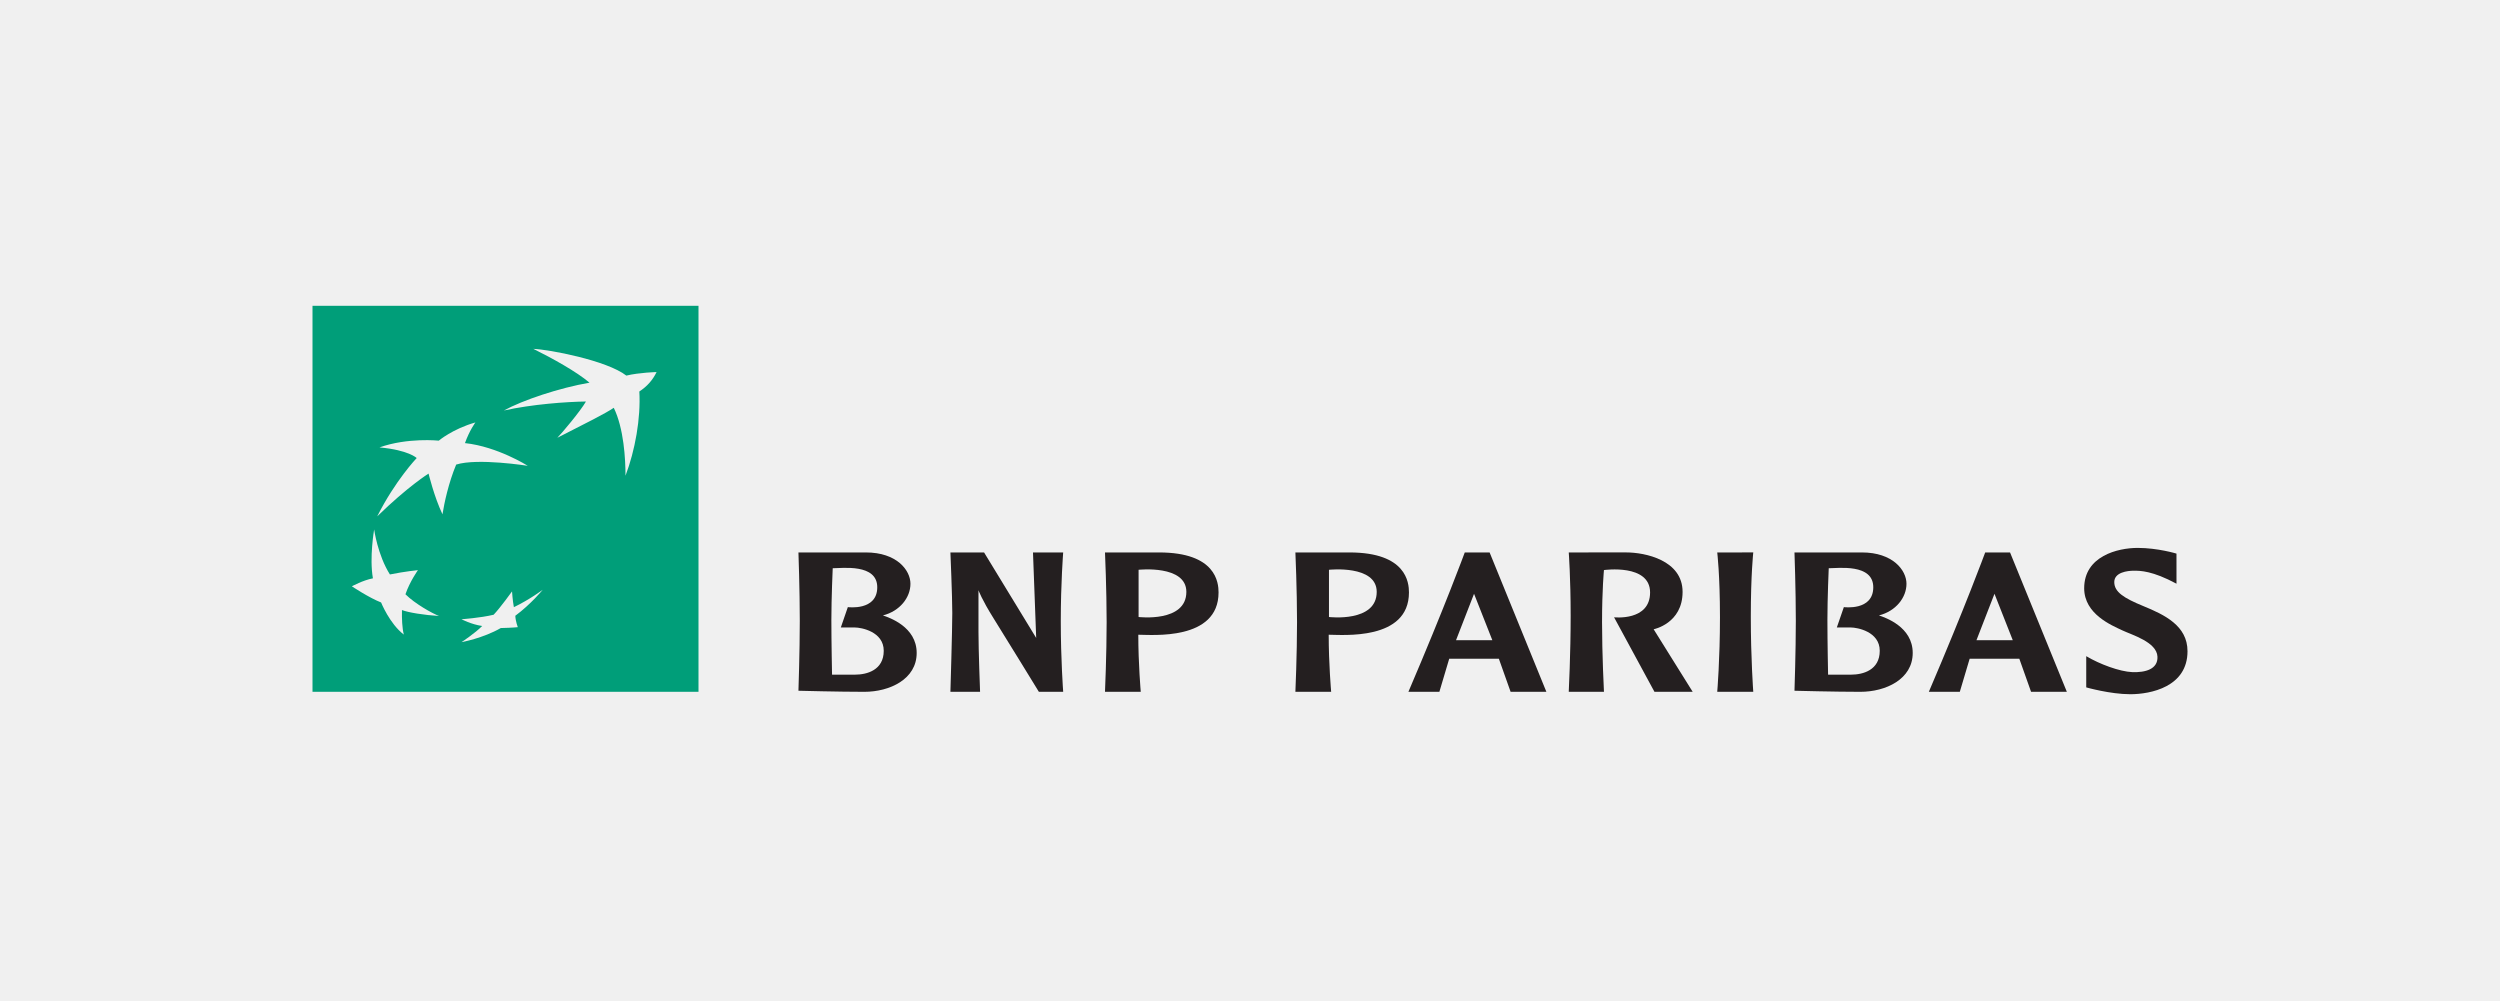
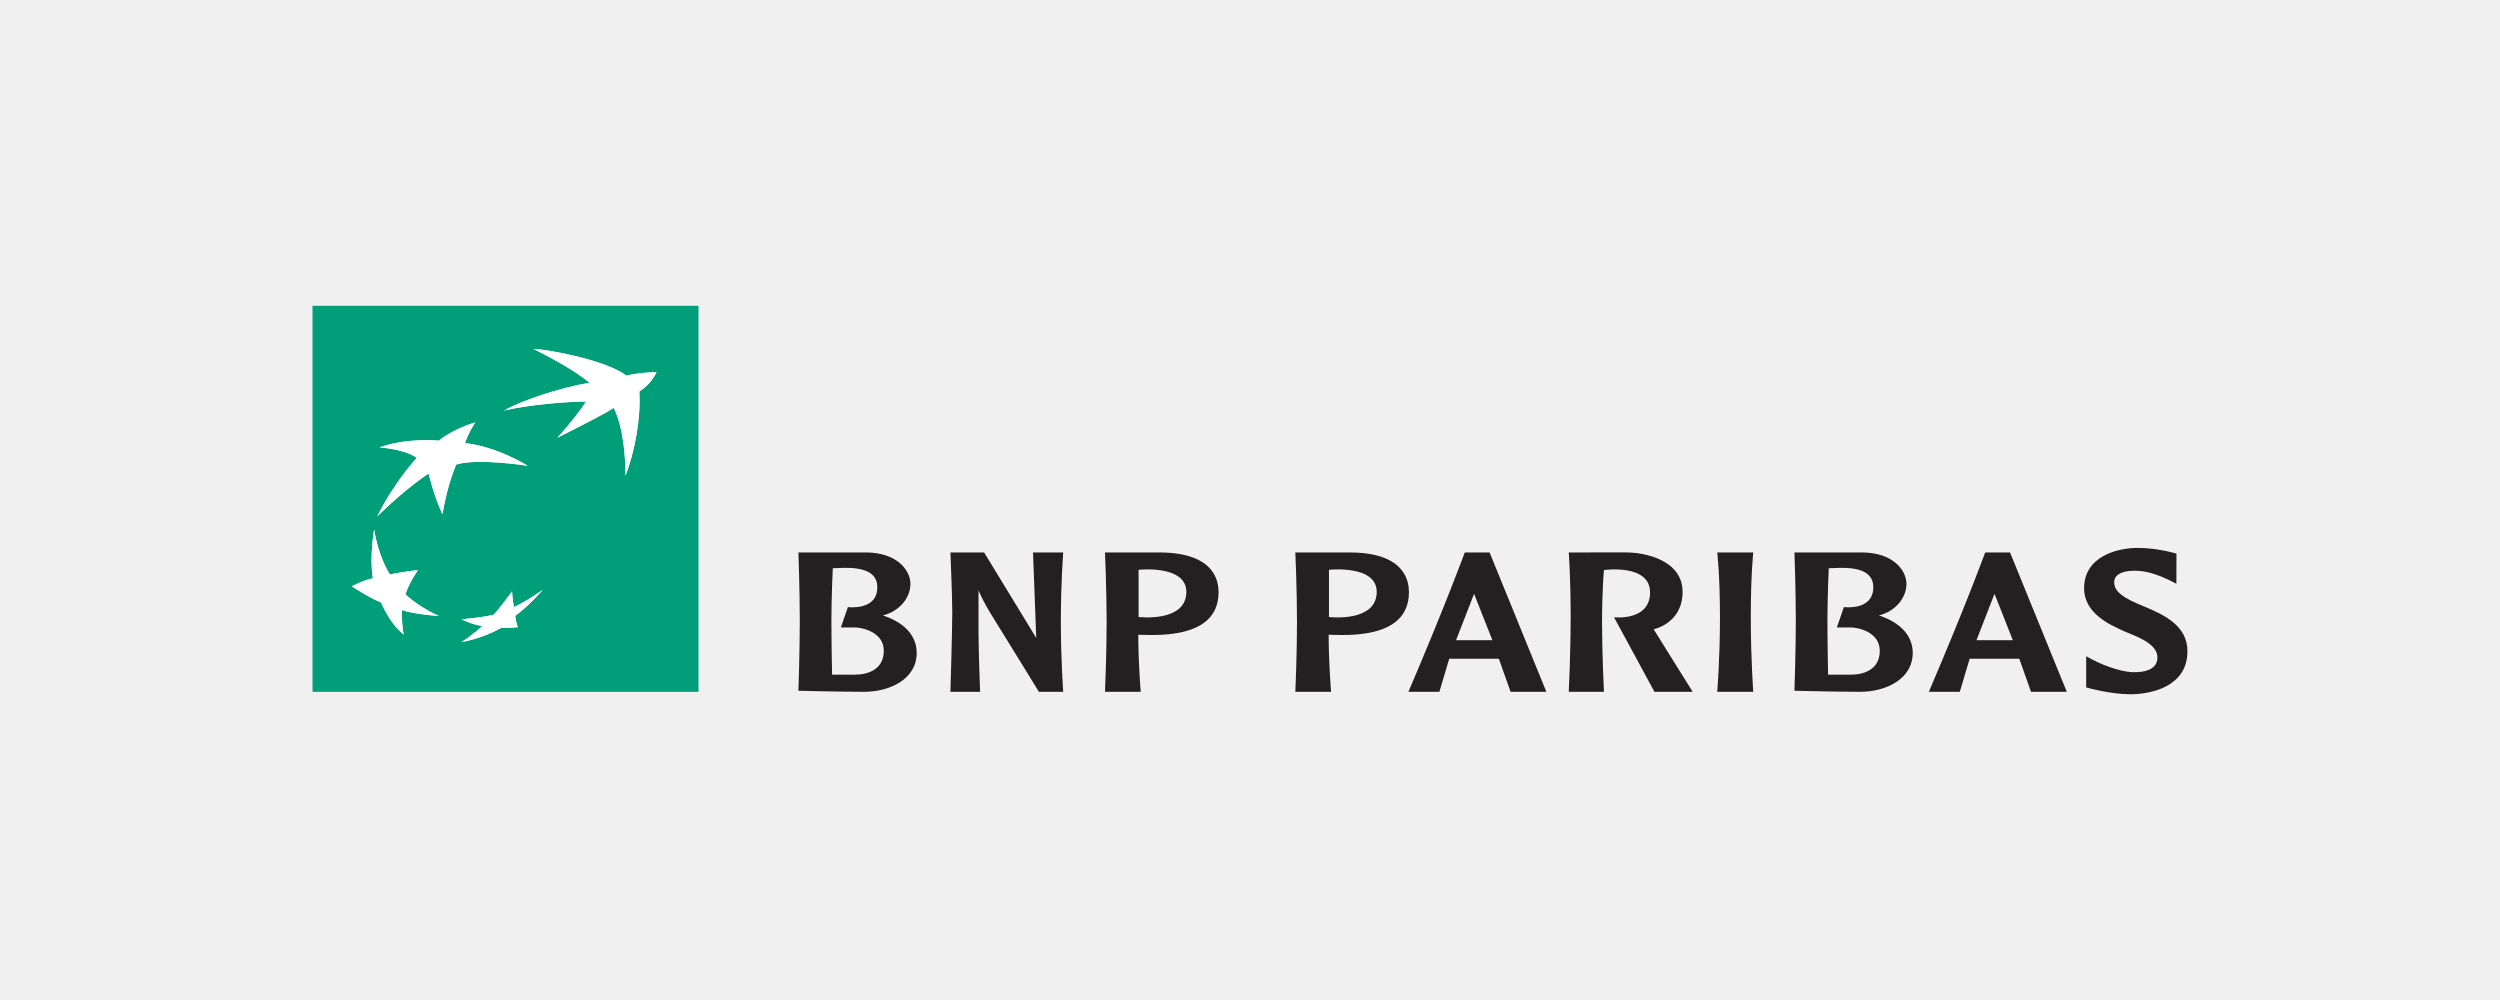
- <svg xmlns="http://www.w3.org/2000/svg" id="Calque_1" data-name="Calque 1" viewBox="0 0 5669.29 2267.72">
-   <defs>
-     <style>.cls-1{fill:#009e79;}.cls-2{fill:#241f20;}</style>
-   </defs>
-   <path class="cls-1" d="M708.66,693.45v875.37H1584V693.45Zm207.07,745.63c-32.47-25.07-51.49-72.84-51.49-72.84-27.37-10.66-66.34-36.66-66.34-36.66s25.51-13.92,47.78-18.08c-8.34-46.86,2.79-110.87,2.79-110.87s7.88,58,35.72,102.07c34.79-7,63.56-9.77,63.56-9.77s-18.56,26-28.3,54.74c21.33,21.36,61.23,43.6,76.08,49.18-32.94-1.86-70.05-7.88-84-13.44C911.09,1403.35,912,1424.23,915.73,1439.08Zm87.68-272.79c-19-39.9-31.54-92.32-31.54-92.32s-46.39,28.75-116.44,96.95c40.82-81.18,89.53-132.21,89.53-132.21s-18.09-18.09-84.43-24.13c64-22.73,134.54-15.31,134.54-15.31s31.08-26.44,83-41.3c0,0-13.45,18.09-23.66,46.87,73.77,7.88,142.42,51.49,142.42,51.49s-114.12-18.09-162.37-2.78C1017.33,1094.85,1007.59,1139.85,1003.41,1166.3Zm165.15,230.1c.61,12.78,5.65,25.84,5.65,25.84s-10.08,1.29-38.59,2c-40.15,23.18-89.07,32-89.07,32s31.09-20.42,46.86-36.66c-25.05-3.71-46.86-15.3-46.86-15.3s42-2.87,72.84-10.22c14.38-14.82,41.75-52.89,41.75-52.89s1.39,21.36,4.17,35.73c35.72-17.16,65.41-39.43,65.41-39.43S1204.42,1369.82,1168.56,1396.4Zm281.26-508.57c3.5,60.8-9.71,134-31.36,190.95,0-37.74-3.7-107-26.6-154-17.94,12.37-63.71,35.26-128,68,9.89-9.89,52.58-60.61,64.95-82.27-44.54.63-121.85,6.19-186.18,20.41,42.68-23.5,126.18-51.34,194.22-63.09-29.07-24.74-84.74-55.67-127.43-76.71,34.64,1.24,166.4,26,210.93,60.63,29.73-7.08,68.59-8,68.59-8C1479.84,862.43,1467.3,876.29,1449.82,887.83Z" />
-   <path class="cls-2" d="M2002.19,1395.59c38.56-9.71,62.44-40.72,62.44-71.71s-31.23-71.1-101-71.1h-153s3.06,85.08,3.06,155-3.06,158.63-3.06,158.63,91.83,2.44,149.37,2.44,118.77-28.56,118.77-88.12S2016.26,1400.47,2002.19,1395.59Zm-63,134.32h-52.35s-1.53-74.13-1.53-124,3.06-117.3,3.06-117.3c21.44,0,101-10.94,101,43.14s-66.72,45-66.72,45l-15.92,46.2h31.84c14.08,0,65.5,9.12,65.5,52.86S1966.07,1529.91,1939.14,1529.91Z" />
-   <path class="cls-2" d="M4260.92,1395.59c38.57-9.71,62.44-40.72,62.44-71.71s-31.22-71.1-101-71.1h-153s3.06,85.08,3.06,155-3.06,158.63-3.06,158.63,91.82,2.44,149.36,2.44,118.77-28.56,118.77-88.12S4275,1400.47,4260.92,1395.59Zm-63,134.32h-52.34s-1.53-74.13-1.53-124,3-117.3,3-117.3c21.44,0,101-10.94,101,43.14s-66.72,45-66.72,45l-15.93,46.2h31.83c14.08,0,65.5,9.12,65.5,52.86S4224.81,1529.91,4197.88,1529.91Z" />
-   <path class="cls-2" d="M2155.27,1252.78s4.25,100.88,4.25,137.35-4.25,178.69-4.25,178.69h67.27s-3.63-94.22-3.63-135.53v-94.81s7.27,20.65,33.93,63.2,103,167.14,103,167.14H2411s-5.45-73.22-5.45-160,5.45-156,5.45-156h-68.48l7.27,193.87-118.18-193.87Z" />
-   <path class="cls-2" d="M2628.38,1252.78H2505.82s3.72,84.2,3.72,158-3.72,158-3.72,158h81.09s-5.57-63.17-5.57-129.39c30.33,0,182,14.25,182-95.94C2763.32,1321.2,2757.75,1252.78,2628.38,1252.78ZM2582,1399.19V1292.11s108.33-11.77,108.33,50.14C2690.28,1412.19,2582,1399.19,2582,1399.19Z" />
-   <path class="cls-2" d="M3060.15,1252.78H2937.59s3.71,84.2,3.71,158-3.71,158-3.71,158h81.09s-5.57-63.17-5.57-129.39c30.32,0,182,14.25,182-95.94C3195.09,1321.2,3189.52,1252.78,3060.15,1252.78Zm-46.42,146.41V1292.11S3122,1280.34,3122,1342.25C3122,1412.19,3013.73,1399.19,3013.73,1399.19Z" />
-   <path class="cls-2" d="M3378,1252.78h-56.32s-45.14,122.94-127.8,316h70.23l22.29-74.92H3399l26.61,74.92h81.1Zm-76.14,199,40.85-105.24,41.48,105.24Z" />
-   <path class="cls-2" d="M4558.2,1252.78h-56.33s-45.13,122.94-127.79,316h70.23l22.29-74.92h112.65l26.61,74.92H4687Zm-76.14,199,40.85-105.24,41.48,105.24Z" />
-   <path class="cls-2" d="M3557.48,1252.78s4.33,57.9,4.33,143.93-4.33,172.1-4.33,172.1h79.84s-4.33-83.9-4.33-158,4.33-118.07,4.33-118.07,104.61-14.87,104.61,50.75-81.7,56.33-81.7,56.33l91.61,169h86.66L3750,1427s65.62-13,65.62-84.8-84.8-89.47-128.13-89.47Z" />
-   <path class="cls-2" d="M3894.21,1252.78s6.18,50.47,6.18,147-6.18,169-6.18,169h81.7s-5.57-75.54-5.57-170.24,5.57-145.79,5.57-145.79Z" />
-   <path class="cls-2" d="M4935.63,1255.41s-42.37-12.91-87.85-12.91-121.45,18.61-121.45,91.46c0,58.79,62.52,84.11,86.09,95.36,22,10.51,78.75,26.49,80.1,60,1.14,28.19-27.44,36-57.21,34.86C4806.75,1523,4761,1506,4731,1488v70.8s54.26,15.5,100,15.5,129.65-16.48,129.65-97.5c0-58-52.3-82.72-100.45-102.48-44.13-18.11-65.63-32-65.63-54.27s30-25.84,44.44-25.84,41.86,0,96.65,29.46Z" />
+ <svg xmlns="http://www.w3.org/2000/svg" version="1.1" id="Calque_1" x="0px" y="0px" viewBox="0 0 5669.3 2267.7" style="enable-background:new 0 0 5669.3 2267.7;" xml:space="preserve">
+   <style type="text/css">
+ 	.st0{fill:#009E79;}
+ 	.st1{fill:#FFFFFF;}
+ 	.st2{fill:#241F20;}
+ </style>
+   <g>
+     <path class="st0" d="M708.7,693.5v875.4H1584V693.5H708.7z M915.7,1439.1c-32.5-25.1-51.5-72.8-51.5-72.8   c-27.4-10.7-66.3-36.7-66.3-36.7s25.5-13.9,47.8-18.1c-8.3-46.9,2.8-110.9,2.8-110.9s7.9,58,35.7,102.1c34.8-7,63.6-9.8,63.6-9.8   s-18.6,26-28.3,54.7c21.3,21.4,61.2,43.6,76.1,49.2c-32.9-1.9-70-7.9-84-13.4C911.1,1403.3,912,1424.2,915.7,1439.1L915.7,1439.1z    M1003.4,1166.3c-19-39.9-31.5-92.3-31.5-92.3s-46.4,28.8-116.4,96.9c40.8-81.2,89.5-132.2,89.5-132.2s-18.1-18.1-84.4-24.1   c64-22.7,134.5-15.3,134.5-15.3s31.1-26.4,83-41.3c0,0-13.4,18.1-23.7,46.9c73.8,7.9,142.4,51.5,142.4,51.5s-114.1-18.1-162.4-2.8   C1017.3,1094.8,1007.6,1139.8,1003.4,1166.3L1003.4,1166.3z M1168.6,1396.4c0.6,12.8,5.7,25.8,5.7,25.8s-10.1,1.3-38.6,2   c-40.2,23.2-89.1,32-89.1,32s31.1-20.4,46.9-36.7c-25.1-3.7-46.9-15.3-46.9-15.3s42-2.9,72.8-10.2c14.4-14.8,41.8-52.9,41.8-52.9   s1.4,21.4,4.2,35.7c35.7-17.2,65.4-39.4,65.4-39.4S1204.4,1369.8,1168.6,1396.4L1168.6,1396.4z M1449.8,887.8   c3.5,60.8-9.7,134-31.4,191c0-37.7-3.7-107-26.6-154c-17.9,12.4-63.7,35.3-128,68c9.9-9.9,52.6-60.6,64.9-82.3   c-44.5,0.6-121.8,6.2-186.2,20.4c42.7-23.5,126.2-51.3,194.2-63.1c-29.1-24.7-84.7-55.7-127.4-76.7c34.6,1.2,166.4,26,210.9,60.6   c29.7-7.1,68.6-8,68.6-8C1479.8,862.4,1467.3,876.3,1449.8,887.8L1449.8,887.8z" />
+     <g>
+       <path class="st1" d="M971.9,1074c0,0,12.5,52.4,31.5,92.3v0c4.2-26.5,13.9-71.5,31-112.8c48.2-15.3,162.4,2.8,162.4,2.8    s-68.7-43.6-142.4-51.5c10.2-28.8,23.7-46.9,23.7-46.9c-51.9,14.9-83,41.3-83,41.3s-70.5-7.4-134.5,15.3    c66.3,6,84.4,24.1,84.4,24.1s-48.7,51-89.5,132.2C925.5,1102.7,971.9,1074,971.9,1074z" />
+       <path class="st1" d="M1328.8,910.5c-12.4,21.7-55.1,72.4-64.9,82.3c64.3-32.7,110.1-55.6,128-68c22.9,47,26.6,116.3,26.6,154    c21.6-56.9,34.9-130.1,31.4-190.9c0,0,0,0,0,0v0c0,0,0,0,0,0c17.5-11.5,30-25.4,39.1-44.1c0,0-38.9,0.9-68.6,8    c-44.5-34.6-176.3-59.4-210.9-60.6c42.7,21,98.4,52,127.4,76.7c-68,11.8-151.5,39.6-194.2,63.1    C1207,916.7,1284.3,911.1,1328.8,910.5z" />
+       <path class="st1" d="M864.2,1366.2c0,0,19,47.8,51.5,72.8v0c-3.7-14.8-4.6-35.7-4.2-55.7c14,5.6,51.1,11.6,84,13.4    c-14.9-5.6-54.8-27.8-76.1-49.2c9.7-28.7,28.3-54.7,28.3-54.7s-28.8,2.8-63.6,9.8c-27.8-44.1-35.7-102.1-35.7-102.1    s-11.1,64-2.8,110.9c-22.3,4.2-47.8,18.1-47.8,18.1S836.9,1355.6,864.2,1366.2z" />
+       <path class="st1" d="M1230.7,1337.5c0,0-29.7,22.3-65.4,39.4c-2.8-14.4-4.2-35.7-4.2-35.7s-27.4,38.1-41.8,52.9    c-30.8,7.3-72.8,10.2-72.8,10.2s21.8,11.6,46.9,15.3c-15.8,16.2-46.9,36.7-46.9,36.7s48.9-8.8,89.1-32c28.5-0.7,38.6-2,38.6-2    s-5-13.1-5.6-25.8c0,0,0,0,0,0l0,0c0,0,0,0,0,0C1204.4,1369.8,1230.7,1337.5,1230.7,1337.5z" />
+     </g>
+     <path class="st2" d="M2002.2,1395.6c38.6-9.7,62.4-40.7,62.4-71.7s-31.2-71.1-101-71.1h-153c0,0,3.1,85.1,3.1,155   s-3.1,158.6-3.1,158.6s91.8,2.4,149.4,2.4s118.8-28.6,118.8-88.1S2016.3,1400.5,2002.2,1395.6z M1939.2,1529.9h-52.3   c0,0-1.5-74.1-1.5-124s3.1-117.3,3.1-117.3c21.4,0,101-10.9,101,43.1s-66.7,45-66.7,45l-15.9,46.2h31.8c14.1,0,65.5,9.1,65.5,52.9   S1966.1,1529.9,1939.2,1529.9L1939.2,1529.9z" />
+     <path class="st2" d="M4260.9,1395.6c38.6-9.7,62.4-40.7,62.4-71.7s-31.2-71.1-101-71.1h-153c0,0,3.1,85.1,3.1,155   s-3.1,158.6-3.1,158.6s91.8,2.4,149.4,2.4s118.8-28.6,118.8-88.1S4275,1400.5,4260.9,1395.6z M4197.9,1529.9h-52.3   c0,0-1.5-74.1-1.5-124s3-117.3,3-117.3c21.4,0,101-10.9,101,43.1s-66.7,45-66.7,45l-15.9,46.2h31.8c14.1,0,65.5,9.1,65.5,52.9   S4224.8,1529.9,4197.9,1529.9L4197.9,1529.9z" />
+     <path class="st2" d="M2155.3,1252.8c0,0,4.2,100.9,4.2,137.3s-4.2,178.7-4.2,178.7h67.3c0,0-3.6-94.2-3.6-135.5v-94.8   c0,0,7.3,20.7,33.9,63.2s103,167.1,103,167.1h55.2c0,0-5.4-73.2-5.4-160s5.4-156,5.4-156h-68.5l7.3,193.9l-118.2-193.9   L2155.3,1252.8z" />
+     <path class="st2" d="M2628.4,1252.8h-122.6c0,0,3.7,84.2,3.7,158s-3.7,158-3.7,158h81.1c0,0-5.6-63.2-5.6-129.4   c30.3,0,182,14.2,182-95.9C2763.3,1321.2,2757.8,1252.8,2628.4,1252.8z M2582,1399.2v-107.1c0,0,108.3-11.8,108.3,50.1   C2690.3,1412.2,2582,1399.2,2582,1399.2z" />
+     <path class="st2" d="M3060.1,1252.8h-122.6c0,0,3.7,84.2,3.7,158s-3.7,158-3.7,158h81.1c0,0-5.6-63.2-5.6-129.4   c30.3,0,182,14.2,182-95.9C3195.1,1321.2,3189.5,1252.8,3060.1,1252.8z M3013.7,1399.2v-107.1c0,0,108.3-11.8,108.3,50.1   C3122,1412.2,3013.7,1399.2,3013.7,1399.2L3013.7,1399.2z" />
+     <path class="st2" d="M3378,1252.8h-56.3c0,0-45.1,122.9-127.8,316h70.2l22.3-74.9H3399l26.6,74.9h81.1L3378,1252.8z M3301.9,1451.8   l40.9-105.2l41.5,105.2H3301.9z" />
+     <path class="st2" d="M4558.2,1252.8h-56.3c0,0-45.1,122.9-127.8,316h70.2l22.3-74.9h112.6l26.6,74.9h81.1L4558.2,1252.8z    M4482.1,1451.8l40.9-105.2l41.5,105.2H4482.1z" />
+     <path class="st2" d="M3557.5,1252.8c0,0,4.3,57.9,4.3,143.9s-4.3,172.1-4.3,172.1h79.8c0,0-4.3-83.9-4.3-158s4.3-118.1,4.3-118.1   s104.6-14.9,104.6,50.8s-81.7,56.3-81.7,56.3l91.6,169h86.7L3750,1427c0,0,65.6-13,65.6-84.8s-84.8-89.5-128.1-89.5L3557.5,1252.8z   " />
+     <path class="st2" d="M3894.2,1252.8c0,0,6.2,50.5,6.2,147s-6.2,169-6.2,169h81.7c0,0-5.6-75.5-5.6-170.2s5.6-145.8,5.6-145.8   L3894.2,1252.8z" />
+     <path class="st2" d="M4935.6,1255.4c0,0-42.4-12.9-87.9-12.9s-121.5,18.6-121.5,91.5c0,58.8,62.5,84.1,86.1,95.4   c22,10.5,78.8,26.5,80.1,60c1.1,28.2-27.4,36-57.2,34.9c-28.6-1.2-74.3-18.2-104.3-36.2v70.8c0,0,54.3,15.5,100,15.5   s129.6-16.5,129.6-97.5c0-58-52.3-82.7-100.5-102.5c-44.1-18.1-65.6-32-65.6-54.3s30-25.8,44.4-25.8s41.9,0,96.6,29.5   L4935.6,1255.4z" />
+   </g>
</svg>
